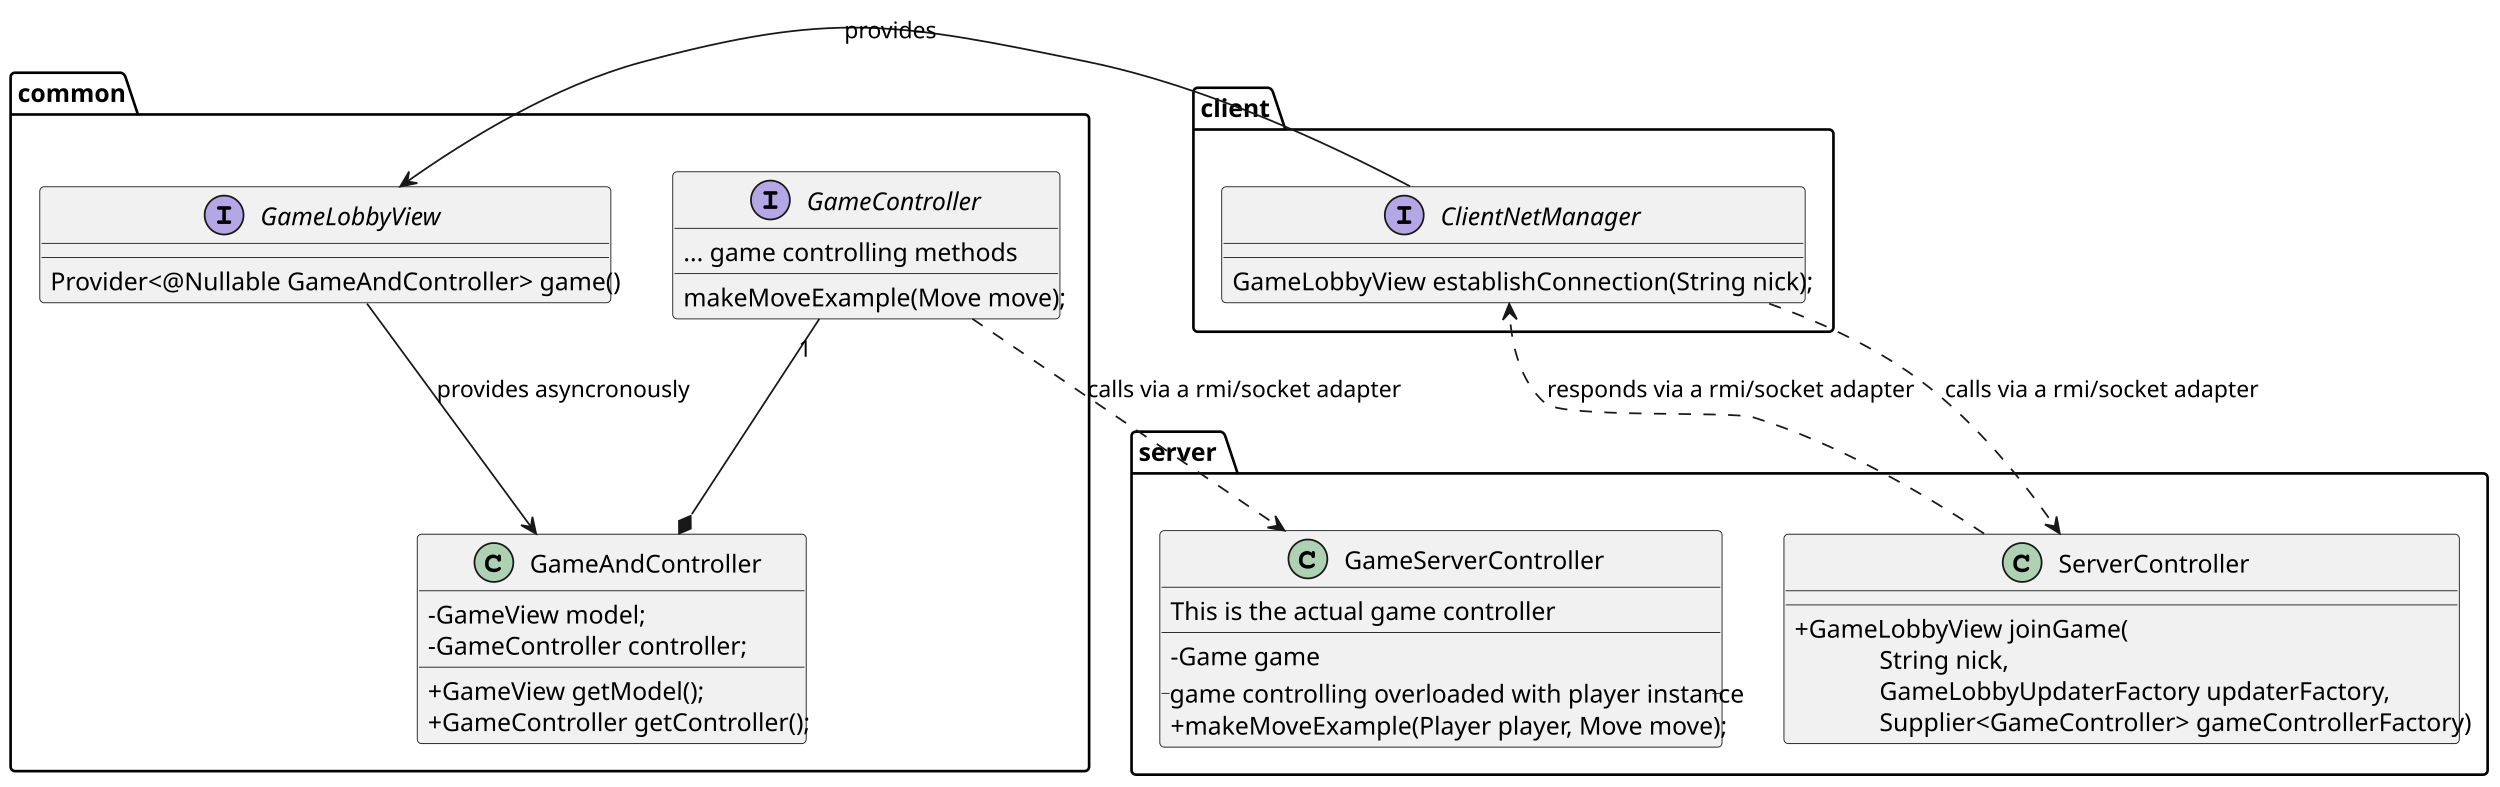
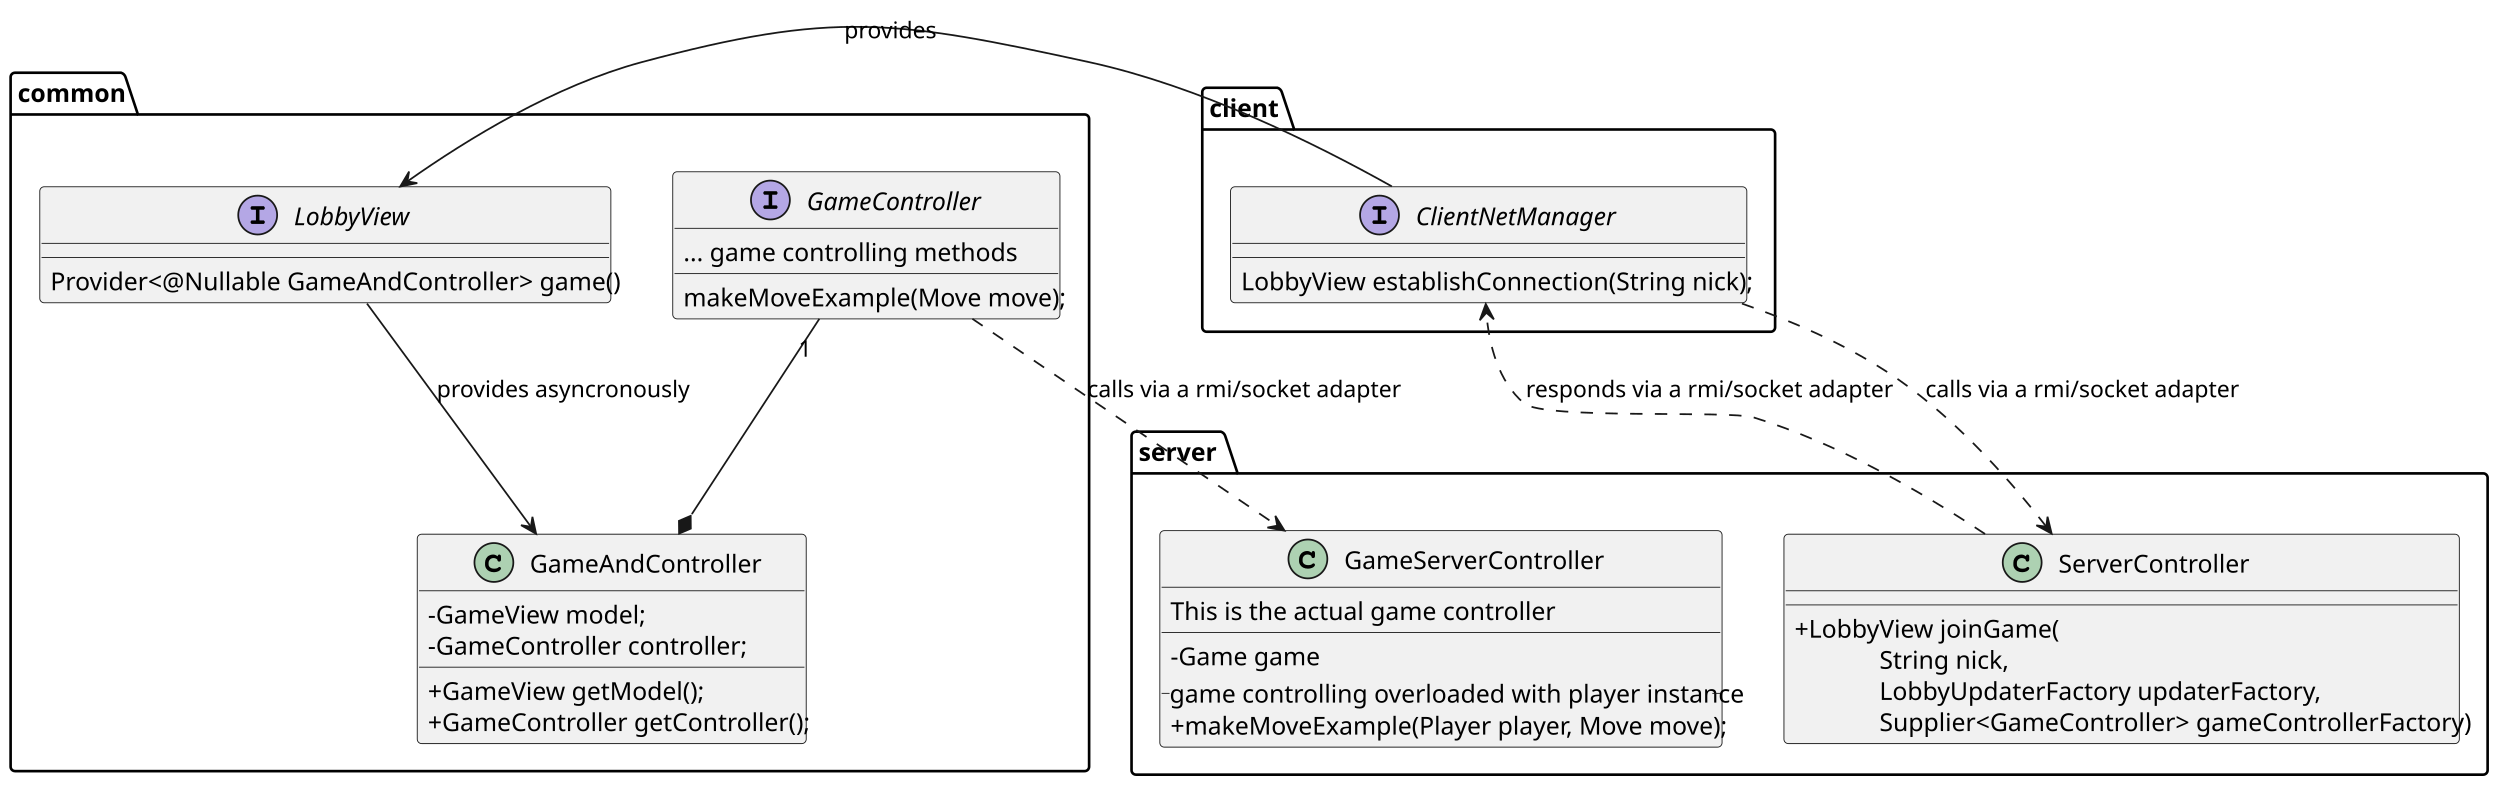
<svg xmlns="http://www.w3.org/2000/svg" contentStyleType="text/css" height="445px" preserveAspectRatio="none" style="width:1414px;height:445px;background:#FFFFFF;" version="1.1" viewBox="0 0 1414 445" width="1414px" zoomAndPan="magnify">
  <defs />
  <g>
    <g id="cluster_common">
      <path d="M8.5,41.14 L68.5,41.14 A3.75,3.75 0 0 1 71,43.64 L78,64.749 L613.5,64.749 A2.5,2.5 0 0 1 616,67.249 L616,433.64 A2.5,2.5 0 0 1 613.5,436.14 L8.5,436.14 A2.5,2.5 0 0 1 6,433.64 L6,43.64 A2.5,2.5 0 0 1 8.5,41.14 " fill="none" style="stroke:#000000;stroke-width:1.5;" />
      <line style="stroke:#000000;stroke-width:1.5;" x1="6" x2="78" y1="64.749" y2="64.749" />
      <text fill="#000000" font-family="sans-serif" font-size="14" font-weight="bold" lengthAdjust="spacing" textLength="59" x="10" y="57.673">common</text>
    </g>
    <g id="cluster_server">
      <path d="M642.5,244.14 L690.5,244.14 A3.75,3.75 0 0 1 693,246.64 L700,267.749 L1404.5,267.749 A2.5,2.5 0 0 1 1407,270.249 L1407,435.64 A2.5,2.5 0 0 1 1404.5,438.14 L642.5,438.14 A2.5,2.5 0 0 1 640,435.64 L640,246.64 A2.5,2.5 0 0 1 642.5,244.14 " fill="none" style="stroke:#000000;stroke-width:1.5;" />
      <line style="stroke:#000000;stroke-width:1.5;" x1="640" x2="700" y1="267.749" y2="267.749" />
      <text fill="#000000" font-family="sans-serif" font-size="14" font-weight="bold" lengthAdjust="spacing" textLength="47" x="644" y="260.673">server</text>
    </g>
    <g id="cluster_client">
-       <path d="M677.5,49.64 L717.5,49.64 A3.75,3.75 0 0 1 720,52.14 L727,73.249 L1034.5,73.249 A2.5,2.5 0 0 1 1037,75.749 L1037,185.14 A2.5,2.5 0 0 1 1034.5,187.64 L677.5,187.64 A2.5,2.5 0 0 1 675,185.14 L675,52.14 A2.5,2.5 0 0 1 677.5,49.64 " fill="none" style="stroke:#000000;stroke-width:1.5;" />
-       <line style="stroke:#000000;stroke-width:1.5;" x1="675" x2="727" y1="73.249" y2="73.249" />
-       <text fill="#000000" font-family="sans-serif" font-size="14" font-weight="bold" lengthAdjust="spacing" textLength="39" x="679" y="66.173">client</text>
+       <path d="M682.5,49.64 L722.5,49.64 A3.75,3.75 0 0 1 725,52.14 L732,73.249 L1001.5,73.249 A2.5,2.5 0 0 1 1004,75.749 L1004,185.14 A2.5,2.5 0 0 1 1001.5,187.64 L682.5,187.64 A2.5,2.5 0 0 1 680,185.14 L680,52.14 A2.5,2.5 0 0 1 682.5,49.64 " fill="none" style="stroke:#000000;stroke-width:1.5;" />
+       <line style="stroke:#000000;stroke-width:1.5;" x1="680" x2="732" y1="73.249" y2="73.249" />
+       <text fill="#000000" font-family="sans-serif" font-size="14" font-weight="bold" lengthAdjust="spacing" textLength="39" x="684" y="66.173">client</text>
    </g>
-     <g id="elem_GameLobbyView">
-       <rect codeLine="4" fill="#F1F1F1" height="65.609" id="GameLobbyView" rx="2.5" ry="2.5" style="stroke:#181818;stroke-width:0.5;" width="323" x="22.5" y="105.64" />
-       <ellipse cx="126.75" cy="121.64" fill="#B4A7E5" rx="11" ry="11" style="stroke:#181818;stroke-width:1.0;" />
-       <path d="M127.75,118.64 L127.75,124.64 L129.75,124.64 L130.234,124.64 L130.75,125.265 L130.75,125.64 L130.75,126.015 L130.234,126.64 L129.75,126.64 L123.75,126.64 L123.266,126.64 L122.75,126.015 L122.75,125.64 L122.75,125.265 L123.266,124.64 L123.75,124.64 L125.75,124.64 L125.75,118.64 L123.75,118.64 L123.266,118.64 L122.75,118.015 L122.75,117.64 L122.75,117.265 L123.266,116.64 L123.75,116.64 L129.75,116.64 L130.234,116.64 L130.75,117.265 L130.75,117.64 L130.75,118.015 L130.234,118.64 L129.75,118.64 L127.75,118.64 Z " fill="#000000" />
-       <text fill="#000000" font-family="sans-serif" font-size="14" font-style="italic" lengthAdjust="spacing" textLength="106" x="147.25" y="127.368">GameLobbyView</text>
+     <g id="elem_LobbyView">
+       <rect codeLine="4" fill="#F1F1F1" height="65.609" id="LobbyView" rx="2.5" ry="2.5" style="stroke:#181818;stroke-width:0.5;" width="323" x="22.5" y="105.64" />
+       <ellipse cx="145.75" cy="121.64" fill="#B4A7E5" rx="11" ry="11" style="stroke:#181818;stroke-width:1.0;" />
+       <path d="M146.75,118.64 L146.75,124.64 L148.75,124.64 L149.234,124.64 L149.75,125.265 L149.75,125.64 L149.75,126.015 L149.234,126.64 L148.75,126.64 L142.75,126.64 L142.266,126.64 L141.75,126.015 L141.75,125.64 L141.75,125.265 L142.266,124.64 L142.75,124.64 L144.75,124.64 L144.75,118.64 L142.75,118.64 L142.266,118.64 L141.75,118.015 L141.75,117.64 L141.75,117.265 L142.266,116.64 L142.75,116.64 L148.75,116.64 L149.234,116.64 L149.75,117.265 L149.75,117.64 L149.75,118.015 L149.234,118.64 L148.75,118.64 L146.75,118.64 Z " fill="#000000" />
+       <text fill="#000000" font-family="sans-serif" font-size="14" font-style="italic" lengthAdjust="spacing" textLength="68" x="166.25" y="127.368">LobbyView</text>
      <line style="stroke:#181818;stroke-width:0.5;" x1="23.5" x2="344.5" y1="137.64" y2="137.64" />
      <line style="stroke:#181818;stroke-width:0.5;" x1="23.5" x2="344.5" y1="145.64" y2="145.64" />
      <text fill="#000000" font-family="sans-serif" font-size="14" lengthAdjust="spacing" textLength="311" x="28.5" y="164.173">Provider&lt;@Nullable GameAndController&gt; game()</text>
    </g>
    <g id="elem_GameAndController">
      <rect codeLine="9" fill="#F1F1F1" height="118.438" id="GameAndController" rx="2.5" ry="2.5" style="stroke:#181818;stroke-width:0.5;" width="220" x="236" y="302.14" />
      <ellipse cx="279.35" cy="318.14" fill="#ADD1B2" rx="11" ry="11" style="stroke:#181818;stroke-width:1.0;" />
      <path d="M281.35,314.64 Q281.553,314.14 281.788,313.89 Q282.022,313.64 282.288,313.64 Q282.756,313.64 283.053,313.921 Q283.35,314.202 283.35,314.859 L283.35,316.421 Q283.35,317.077 283.069,317.359 Q282.788,317.64 282.35,317.64 Q281.959,317.64 281.709,317.468 Q281.459,317.296 281.35,316.843 Q281.303,316.531 281.131,316.359 Q280.819,316.031 280.256,315.843 Q279.694,315.64 279.131,315.64 Q278.428,315.64 277.834,315.921 Q277.256,316.202 276.803,316.827 Q276.35,317.452 276.35,318.312 L276.35,319.234 Q276.35,320.265 277.194,320.952 Q278.038,321.64 279.538,321.64 Q280.428,321.64 281.053,321.437 Q281.413,321.327 281.819,320.968 Q282.084,320.765 282.225,320.702 Q282.366,320.64 282.538,320.64 Q282.866,320.64 283.1,320.906 Q283.35,321.156 283.35,321.515 Q283.35,321.859 283.006,322.265 Q282.506,322.859 281.709,323.187 Q280.663,323.64 279.381,323.64 Q277.881,323.64 276.678,323.046 Q275.709,322.577 275.022,321.562 Q274.35,320.546 274.35,319.343 L274.35,318.249 Q274.35,316.999 274.944,315.906 Q275.553,314.812 276.6,314.234 Q277.663,313.64 278.85,313.64 Q279.569,313.64 280.194,313.89 Q280.819,314.14 281.35,314.64 Z " fill="#000000" />
      <text fill="#000000" font-family="sans-serif" font-size="14" lengthAdjust="spacing" textLength="125" x="299.65" y="323.868">GameAndController</text>
      <line style="stroke:#181818;stroke-width:0.5;" x1="237" x2="455" y1="334.14" y2="334.14" />
      <text fill="#000000" font-family="sans-serif" font-size="14" lengthAdjust="spacing" textLength="118" x="242" y="352.673">-GameView model;</text>
      <text fill="#000000" font-family="sans-serif" font-size="14" lengthAdjust="spacing" textLength="172" x="242" y="370.283">-GameController controller;</text>
      <line style="stroke:#181818;stroke-width:0.5;" x1="237" x2="455" y1="377.359" y2="377.359" />
      <text fill="#000000" font-family="sans-serif" font-size="14" lengthAdjust="spacing" textLength="151" x="242" y="395.892">+GameView getModel();</text>
      <text fill="#000000" font-family="sans-serif" font-size="14" lengthAdjust="spacing" textLength="208" x="242" y="413.501">+GameController getController();</text>
    </g>
    <g id="elem_GameController">
      <rect codeLine="18" fill="#F1F1F1" height="83.219" id="GameController" rx="2.5" ry="2.5" style="stroke:#181818;stroke-width:0.5;" width="219" x="380.5" y="97.14" />
      <ellipse cx="435.75" cy="113.14" fill="#B4A7E5" rx="11" ry="11" style="stroke:#181818;stroke-width:1.0;" />
      <path d="M436.75,110.14 L436.75,116.14 L438.75,116.14 L439.234,116.14 L439.75,116.765 L439.75,117.14 L439.75,117.515 L439.234,118.14 L438.75,118.14 L432.75,118.14 L432.266,118.14 L431.75,117.515 L431.75,117.14 L431.75,116.765 L432.266,116.14 L432.75,116.14 L434.75,116.14 L434.75,110.14 L432.75,110.14 L432.266,110.14 L431.75,109.515 L431.75,109.14 L431.75,108.765 L432.266,108.14 L432.75,108.14 L438.75,108.14 L439.234,108.14 L439.75,108.765 L439.75,109.14 L439.75,109.515 L439.234,110.14 L438.75,110.14 L436.75,110.14 Z " fill="#000000" />
      <text fill="#000000" font-family="sans-serif" font-size="14" font-style="italic" lengthAdjust="spacing" textLength="100" x="456.25" y="118.868">GameController</text>
      <line style="stroke:#181818;stroke-width:0.5;" x1="381.5" x2="598.5" y1="129.14" y2="129.14" />
      <text fill="#000000" font-family="sans-serif" font-size="14" lengthAdjust="spacing" textLength="178" x="386.5" y="147.673">... game controlling methods</text>
      <line style="stroke:#181818;stroke-width:0.5;" x1="381.5" x2="598.5" y1="154.749" y2="154.749" />
      <text fill="#000000" font-family="sans-serif" font-size="14" lengthAdjust="spacing" textLength="207" x="386.5" y="173.283">makeMoveExample(Move move);</text>
    </g>
    <g id="elem_ServerController">
      <rect codeLine="25" fill="#F1F1F1" height="118.438" id="ServerController" rx="2.5" ry="2.5" style="stroke:#181818;stroke-width:0.5;" width="382" x="1009" y="302.14" />
      <ellipse cx="1143.75" cy="318.14" fill="#ADD1B2" rx="11" ry="11" style="stroke:#181818;stroke-width:1.0;" />
      <path d="M1145.75,314.64 Q1145.953,314.14 1146.188,313.89 Q1146.422,313.64 1146.688,313.64 Q1147.156,313.64 1147.453,313.921 Q1147.75,314.202 1147.75,314.859 L1147.75,316.421 Q1147.75,317.077 1147.469,317.359 Q1147.188,317.64 1146.75,317.64 Q1146.359,317.64 1146.109,317.468 Q1145.859,317.296 1145.75,316.843 Q1145.703,316.531 1145.531,316.359 Q1145.219,316.031 1144.656,315.843 Q1144.094,315.64 1143.531,315.64 Q1142.828,315.64 1142.234,315.921 Q1141.656,316.202 1141.203,316.827 Q1140.75,317.452 1140.75,318.312 L1140.75,319.234 Q1140.75,320.265 1141.594,320.952 Q1142.438,321.64 1143.938,321.64 Q1144.828,321.64 1145.453,321.437 Q1145.812,321.327 1146.219,320.968 Q1146.484,320.765 1146.625,320.702 Q1146.766,320.64 1146.938,320.64 Q1147.266,320.64 1147.5,320.906 Q1147.75,321.156 1147.75,321.515 Q1147.75,321.859 1147.406,322.265 Q1146.906,322.859 1146.109,323.187 Q1145.062,323.64 1143.781,323.64 Q1142.281,323.64 1141.078,323.046 Q1140.109,322.577 1139.422,321.562 Q1138.75,320.546 1138.75,319.343 L1138.75,318.249 Q1138.75,316.999 1139.344,315.906 Q1139.953,314.812 1141,314.234 Q1142.062,313.64 1143.25,313.64 Q1143.969,313.64 1144.594,313.89 Q1145.219,314.14 1145.75,314.64 Z " fill="#000000" />
      <text fill="#000000" font-family="sans-serif" font-size="14" lengthAdjust="spacing" textLength="104" x="1164.25" y="323.868">ServerController</text>
      <line style="stroke:#181818;stroke-width:0.5;" x1="1010" x2="1390" y1="334.14" y2="334.14" />
      <line style="stroke:#181818;stroke-width:0.5;" x1="1010" x2="1390" y1="342.14" y2="342.14" />
-       <text fill="#000000" font-family="sans-serif" font-size="14" lengthAdjust="spacing" textLength="183" x="1015" y="360.673">+GameLobbyView joinGame(</text>
+       <text fill="#000000" font-family="sans-serif" font-size="14" lengthAdjust="spacing" textLength="145" x="1015" y="360.673">+LobbyView joinGame(</text>
      <text fill="#000000" font-family="sans-serif" font-size="14" lengthAdjust="spacing" textLength="70" x="1063" y="378.283">String nick,</text>
-       <text fill="#000000" font-family="sans-serif" font-size="14" lengthAdjust="spacing" textLength="280" x="1063" y="395.892">GameLobbyUpdaterFactory updaterFactory,</text>
+       <text fill="#000000" font-family="sans-serif" font-size="14" lengthAdjust="spacing" textLength="242" x="1063" y="395.892">LobbyUpdaterFactory updaterFactory,</text>
      <text fill="#000000" font-family="sans-serif" font-size="14" lengthAdjust="spacing" textLength="322" x="1063" y="413.501">Supplier&lt;GameController&gt; gameControllerFactory)</text>
    </g>
    <g id="elem_GameServerController">
      <rect codeLine="32" fill="#F1F1F1" height="122.438" id="GameServerController" rx="2.5" ry="2.5" style="stroke:#181818;stroke-width:0.5;" width="318" x="656" y="300.14" />
      <ellipse cx="739.75" cy="316.14" fill="#ADD1B2" rx="11" ry="11" style="stroke:#181818;stroke-width:1.0;" />
      <path d="M741.75,312.64 Q741.953,312.14 742.188,311.89 Q742.422,311.64 742.688,311.64 Q743.156,311.64 743.453,311.921 Q743.75,312.202 743.75,312.859 L743.75,314.421 Q743.75,315.077 743.469,315.359 Q743.188,315.64 742.75,315.64 Q742.359,315.64 742.109,315.468 Q741.859,315.296 741.75,314.843 Q741.703,314.531 741.531,314.359 Q741.219,314.031 740.656,313.843 Q740.094,313.64 739.531,313.64 Q738.828,313.64 738.234,313.921 Q737.656,314.202 737.203,314.827 Q736.75,315.452 736.75,316.312 L736.75,317.234 Q736.75,318.265 737.594,318.952 Q738.438,319.64 739.938,319.64 Q740.828,319.64 741.453,319.437 Q741.812,319.327 742.219,318.968 Q742.484,318.765 742.625,318.702 Q742.766,318.64 742.938,318.64 Q743.266,318.64 743.5,318.906 Q743.75,319.156 743.75,319.515 Q743.75,319.859 743.406,320.265 Q742.906,320.859 742.109,321.187 Q741.062,321.64 739.781,321.64 Q738.281,321.64 737.078,321.046 Q736.109,320.577 735.422,319.562 Q734.75,318.546 734.75,317.343 L734.75,316.249 Q734.75,314.999 735.344,313.906 Q735.953,312.812 737,312.234 Q738.062,311.64 739.25,311.64 Q739.969,311.64 740.594,311.89 Q741.219,312.14 741.75,312.64 Z " fill="#000000" />
      <text fill="#000000" font-family="sans-serif" font-size="14" lengthAdjust="spacing" textLength="142" x="760.25" y="321.868">GameServerController</text>
      <line style="stroke:#181818;stroke-width:0.5;" x1="657" x2="973" y1="332.14" y2="332.14" />
      <text fill="#000000" font-family="sans-serif" font-size="14" lengthAdjust="spacing" textLength="209" x="662" y="350.673">This is the actual game controller</text>
      <line style="stroke:#181818;stroke-width:0.5;" x1="657" x2="973" y1="357.749" y2="357.749" />
      <text fill="#000000" font-family="sans-serif" font-size="14" lengthAdjust="spacing" textLength="82" x="662" y="376.283">-Game game</text>
      <text fill="#000000" font-family="sans-serif" font-size="14" lengthAdjust="spacing" textLength="306" x="662" y="415.501">+makeMoveExample(Player player, Move move);</text>
      <line style="stroke:#181818;stroke-width:0.5;" x1="657" x2="661.5" y1="392.163" y2="392.163" />
      <text fill="#000000" font-family="sans-serif" font-size="14" lengthAdjust="spacing" textLength="307" x="661.5" y="397.392">game controlling overloaded with player instance</text>
      <line style="stroke:#181818;stroke-width:0.5;" x1="968.5" x2="973" y1="392.163" y2="392.163" />
    </g>
    <g id="elem_ClientNetManager">
-       <rect codeLine="42" fill="#F1F1F1" height="65.609" id="ClientNetManager" rx="2.5" ry="2.5" style="stroke:#181818;stroke-width:0.5;" width="330" x="691" y="105.64" />
-       <ellipse cx="794.25" cy="121.64" fill="#B4A7E5" rx="11" ry="11" style="stroke:#181818;stroke-width:1.0;" />
-       <path d="M795.25,118.64 L795.25,124.64 L797.25,124.64 L797.734,124.64 L798.25,125.265 L798.25,125.64 L798.25,126.015 L797.734,126.64 L797.25,126.64 L791.25,126.64 L790.766,126.64 L790.25,126.015 L790.25,125.64 L790.25,125.265 L790.766,124.64 L791.25,124.64 L793.25,124.64 L793.25,118.64 L791.25,118.64 L790.766,118.64 L790.25,118.015 L790.25,117.64 L790.25,117.265 L790.766,116.64 L791.25,116.64 L797.25,116.64 L797.734,116.64 L798.25,117.265 L798.25,117.64 L798.25,118.015 L797.734,118.64 L797.25,118.64 L795.25,118.64 Z " fill="#000000" />
-       <text fill="#000000" font-family="sans-serif" font-size="14" font-style="italic" lengthAdjust="spacing" textLength="115" x="814.75" y="127.368">ClientNetManager</text>
-       <line style="stroke:#181818;stroke-width:0.5;" x1="692" x2="1020" y1="137.64" y2="137.64" />
-       <line style="stroke:#181818;stroke-width:0.5;" x1="692" x2="1020" y1="145.64" y2="145.64" />
-       <text fill="#000000" font-family="sans-serif" font-size="14" lengthAdjust="spacing" textLength="318" x="697" y="164.173">GameLobbyView establishConnection(String nick);</text>
+       <rect codeLine="42" fill="#F1F1F1" height="65.609" id="ClientNetManager" rx="2.5" ry="2.5" style="stroke:#181818;stroke-width:0.5;" width="292" x="696" y="105.64" />
+       <ellipse cx="780.25" cy="121.64" fill="#B4A7E5" rx="11" ry="11" style="stroke:#181818;stroke-width:1.0;" />
+       <path d="M781.25,118.64 L781.25,124.64 L783.25,124.64 L783.734,124.64 L784.25,125.265 L784.25,125.64 L784.25,126.015 L783.734,126.64 L783.25,126.64 L777.25,126.64 L776.766,126.64 L776.25,126.015 L776.25,125.64 L776.25,125.265 L776.766,124.64 L777.25,124.64 L779.25,124.64 L779.25,118.64 L777.25,118.64 L776.766,118.64 L776.25,118.015 L776.25,117.64 L776.25,117.265 L776.766,116.64 L777.25,116.64 L783.25,116.64 L783.734,116.64 L784.25,117.265 L784.25,117.64 L784.25,118.015 L783.734,118.64 L783.25,118.64 L781.25,118.64 Z " fill="#000000" />
+       <text fill="#000000" font-family="sans-serif" font-size="14" font-style="italic" lengthAdjust="spacing" textLength="115" x="800.75" y="127.368">ClientNetManager</text>
+       <line style="stroke:#181818;stroke-width:0.5;" x1="697" x2="987" y1="137.64" y2="137.64" />
+       <line style="stroke:#181818;stroke-width:0.5;" x1="697" x2="987" y1="145.64" y2="145.64" />
+       <text fill="#000000" font-family="sans-serif" font-size="14" lengthAdjust="spacing" textLength="280" x="702" y="164.173">LobbyView establishConnection(String nick);</text>
    </g>
-     <g id="link_GameLobbyView_GameAndController">
-       <path codeLine="8" d="M207.56,171.7 C231.69,204.55 269.83,256.47 299.98,297.5 " fill="none" id="GameLobbyView-to-GameAndController" style="stroke:#181818;stroke-width:1.0;" />
+     <g id="link_LobbyView_GameAndController">
+       <path codeLine="8" d="M207.56,171.7 C231.69,204.55 269.83,256.47 299.98,297.5 " fill="none" id="LobbyView-to-GameAndController" style="stroke:#181818;stroke-width:1.0;" />
      <polygon fill="#181818" points="303.24,301.94,301.139,292.318,300.281,297.909,294.69,297.052,303.24,301.94" style="stroke:#181818;stroke-width:1.0;" />
      <text fill="#000000" font-family="sans-serif" font-size="13" lengthAdjust="spacing" textLength="135" x="247" y="224.635">provides asyncronously</text>
    </g>
    <g id="link_GameController_GameAndController">
      <path codeLine="17" d="M463.42,180.34 C443.24,211.24 415.02,254.46 391.3,290.78 " fill="none" id="GameController-to-GameAndController" style="stroke:#181818;stroke-width:1.0;" />
      <polygon fill="#181818" points="384.09,301.81,390.718,298.97,390.646,291.759,384.017,294.599,384.09,301.81" style="stroke:#181818;stroke-width:1.0;" />
      <text fill="#000000" font-family="sans-serif" font-size="13" lengthAdjust="spacing" textLength="7" x="451.626" y="201.767">1</text>
    </g>
-     <g id="link_ClientNetManager_GameLobbyView">
-       <path codeLine="46" d="M797.57,105.41 C750.29,80.53 681.1,48.58 616,35.14 C505.88,12.41 471.6,6 363,35.14 C314.19,48.24 264.93,78.23 230.48,102.57 " fill="none" id="ClientNetManager-to-GameLobbyView" style="stroke:#181818;stroke-width:1.0;" />
+     <g id="link_ClientNetManager_LobbyView">
+       <path codeLine="46" d="M787.23,105.43 C742.85,80.56 677.77,48.61 616,35.14 C506.14,11.18 471.6,6 363,35.14 C314.19,48.24 264.93,78.23 230.48,102.57 " fill="none" id="ClientNetManager-to-LobbyView" style="stroke:#181818;stroke-width:1.0;" />
      <polygon fill="#181818" points="226.35,105.51,236.004,103.563,230.427,102.616,231.374,97.039,226.35,105.51" style="stroke:#181818;stroke-width:1.0;" />
      <text fill="#000000" font-family="sans-serif" font-size="13" lengthAdjust="spacing" textLength="47" x="477.5" y="21.635">provides</text>
    </g>
    <g id="link_ClientNetManager_ServerController">
-       <path codeLine="49" d="M1000.63,171.72 C1028.02,181.49 1055.44,194.06 1079,210.14 C1112.18,232.8 1140.86,267.21 1161.96,297.36 " fill="none" id="ClientNetManager-to-ServerController" style="stroke:#181818;stroke-width:1.0;stroke-dasharray:7.0,7.0;" />
-       <polygon fill="#181818" points="1165.02,301.77,1163.195,292.092,1162.178,297.656,1156.613,296.639,1165.02,301.77" style="stroke:#181818;stroke-width:1.0;" />
-       <text fill="#000000" font-family="sans-serif" font-size="13" lengthAdjust="spacing" textLength="169" x="1100" y="224.635">calls via a rmi/socket adapter</text>
+       <path codeLine="49" d="M985.27,171.72 C1013.64,181.54 1042.26,194.12 1067,210.14 C1102.23,232.95 1133.78,267.55 1157.3,297.78 " fill="none" id="ClientNetManager-to-ServerController" style="stroke:#181818;stroke-width:1.0;stroke-dasharray:7.0,7.0;" />
+       <polygon fill="#181818" points="1160.42,301.82,1158.083,292.252,1157.363,297.863,1151.752,297.143,1160.42,301.82" style="stroke:#181818;stroke-width:1.0;" />
+       <text fill="#000000" font-family="sans-serif" font-size="13" lengthAdjust="spacing" textLength="169" x="1089" y="224.635">calls via a rmi/socket adapter</text>
    </g>
    <g id="link_ServerController_ClientNetManager">
-       <path codeLine="50" d="M1122.21,301.84 C1084.81,277.04 1038.15,250.55 992,236.14 C979.46,232.22 883.89,236.79 874,228.14 C859.66,215.59 854.88,195 853.81,176.84 " fill="none" id="ServerController-to-ClientNetManager" style="stroke:#181818;stroke-width:1.0;stroke-dasharray:7.0,7.0;" />
-       <polygon fill="#181818" points="853.61,171.79,849.973,180.943,853.81,176.786,857.966,180.623,853.61,171.79" style="stroke:#181818;stroke-width:1.0;" />
-       <text fill="#000000" font-family="sans-serif" font-size="13" lengthAdjust="spacing" textLength="195" x="875" y="224.635">responds via a rmi/socket adapter</text>
+       <path codeLine="50" d="M1122.74,302.03 C1085.27,277.11 1038.4,250.47 992,236.14 C978.17,231.87 873.02,237.52 862,228.14 C847.42,215.73 842.17,195.15 840.69,176.96 " fill="none" id="ServerController-to-ClientNetManager" style="stroke:#181818;stroke-width:1.0;stroke-dasharray:7.0,7.0;" />
+       <polygon fill="#181818" points="840.36,171.9,836.961,181.144,840.689,176.889,844.943,180.618,840.36,171.9" style="stroke:#181818;stroke-width:1.0;" />
+       <text fill="#000000" font-family="sans-serif" font-size="13" lengthAdjust="spacing" textLength="195" x="863" y="224.635">responds via a rmi/socket adapter</text>
    </g>
    <g id="link_GameController_GameServerController">
      <path codeLine="51" d="M549.99,180.34 C598.25,213.09 666.91,259.67 722.25,297.21 " fill="none" id="GameController-to-GameServerController" style="stroke:#181818;stroke-width:1.0;stroke-dasharray:7.0,7.0;" />
      <polygon fill="#181818" points="726.54,300.13,721.343,291.764,722.404,297.32,716.848,298.382,726.54,300.13" style="stroke:#181818;stroke-width:1.0;" />
      <text fill="#000000" font-family="sans-serif" font-size="13" lengthAdjust="spacing" textLength="169" x="615" y="224.635">calls via a rmi/socket adapter</text>
    </g>
  </g>
</svg>
